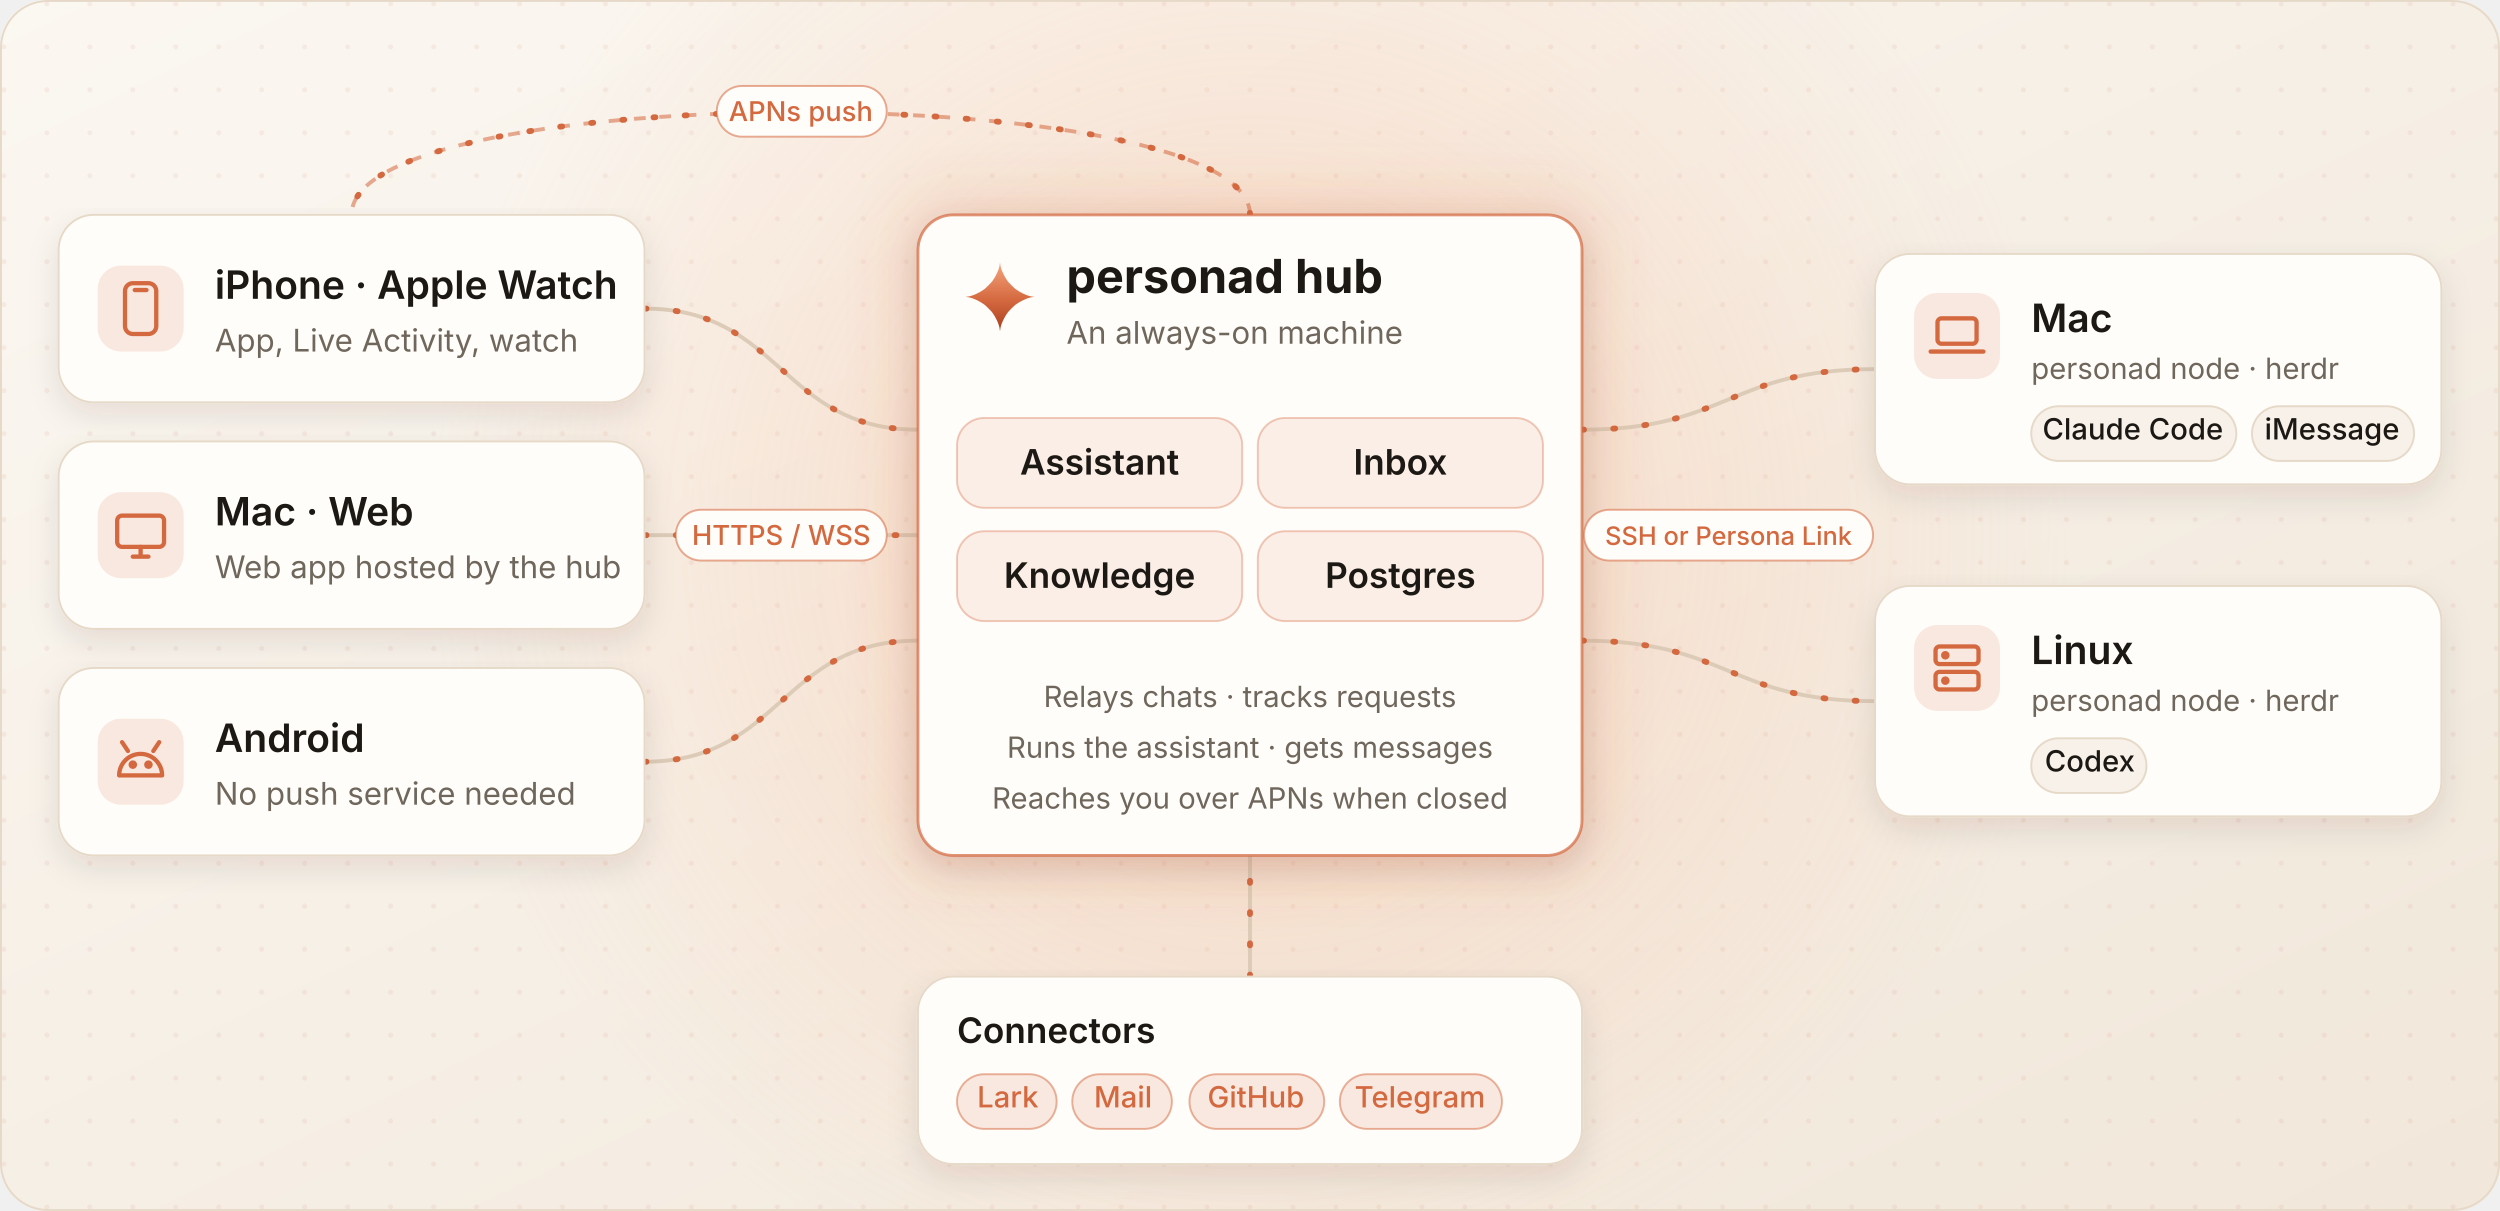
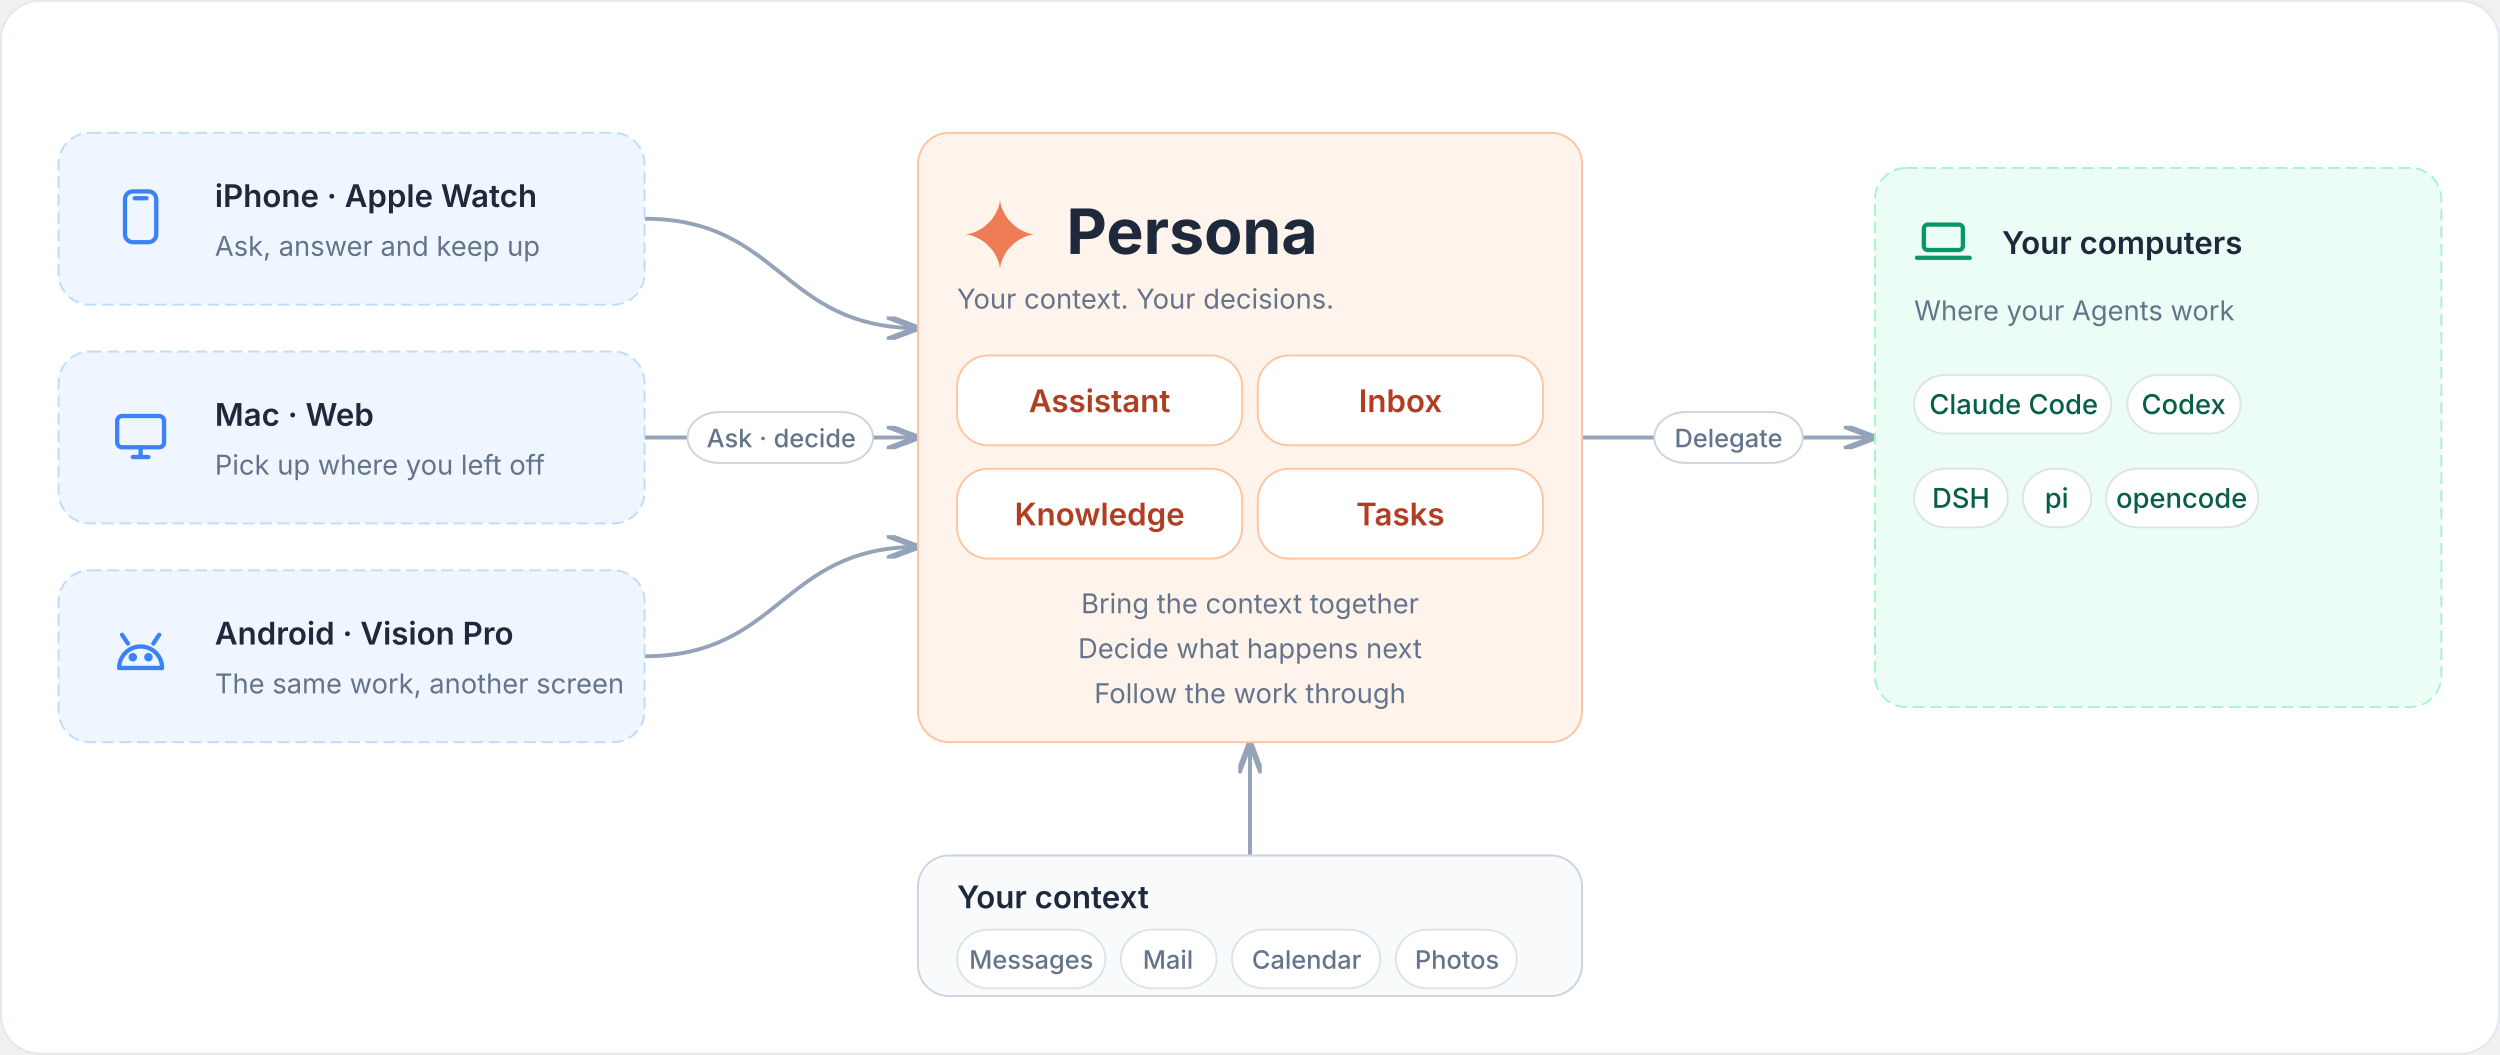
- <svg xmlns="http://www.w3.org/2000/svg" width="1280" height="620" viewBox="0 0 1280 620" lang="en">
-   <style>
-   .flow { animation: flow 1.6s linear infinite; }
-   .slow { animation-duration: 3.2s; }
-   @keyframes flow { to { stroke-dashoffset: -32; } }
-   @media (prefers-reduced-motion: reduce) { .flow { animation: none; } }
- </style>
+ <svg xmlns="http://www.w3.org/2000/svg" width="1280" height="540" viewBox="0 0 1280 540" lang="en">
  <defs>
-     <linearGradient id="bg" x1="0" y1="0" x2="1" y2="1">
-       <stop offset="0" stop-color="#fbf7f1" />
-       <stop offset="1" stop-color="#f1e7da" />
-     </linearGradient>
-     <radialGradient id="halo" cx="640" cy="274" r="420" gradientUnits="userSpaceOnUse">
-       <stop offset="0" stop-color="#f6b48f" stop-opacity="0.39" />
-       <stop offset="1" stop-color="#f6b48f" stop-opacity="0" />
-     </radialGradient>
-     <linearGradient id="spark" x1="0" y1="0" x2="0" y2="1">
-       <stop offset="0" stop-color="#f6a57e" />
-       <stop offset=".55" stop-color="#d4683f" />
-       <stop offset="1" stop-color="#a83e1f" />
-     </linearGradient>
-     <pattern id="dots" width="22" height="22" patternUnits="userSpaceOnUse">
-       <circle cx="2" cy="2" r="1.3" fill="#b03e22" fill-opacity="0.07" />
-     </pattern>
-     <filter id="shadow" x="-10%" y="-10%" width="120%" height="130%">
-       <feDropShadow dx="0" dy="6" stdDeviation="8" flood-color="#3c1e0a" flood-opacity="0.1" />
-     </filter>
-     <filter id="glow" x="-20%" y="-20%" width="140%" height="140%">
-       <feGaussianBlur stdDeviation="14" />
-     </filter>
-     <clipPath id="frame">
-       <rect width="1280" height="620" rx="24" />
-     </clipPath>
+     <marker id="arrow" markerWidth="8" markerHeight="6" refX="8" refY="3" orient="auto">
+       <path d="M0,0 L8,3 L0,6" fill="none" stroke="#94a3b8" stroke-width="1.5" />
+     </marker>
  </defs>
-   <g clip-path="url(#frame)">
-     <rect width="1280" height="620" fill="url(#bg)" />
-     <rect width="1280" height="620" fill="url(#dots)" />
-     <rect width="1280" height="620" fill="url(#halo)" />
-     <path d="M330 158 C400 158 400 220 470 220" fill="none" stroke="#dccbb7" stroke-width="2" />
-     <path class="flow" d="M330 158 C400 158 400 220 470 220" fill="none" stroke="#d4683f" stroke-width="3" stroke-linecap="round" stroke-dasharray="1 15" />
-     <path d="M330 274 L470 274" fill="none" stroke="#dccbb7" stroke-width="2" />
-     <path class="flow" d="M330 274 L470 274" fill="none" stroke="#d4683f" stroke-width="3" stroke-linecap="round" stroke-dasharray="1 15" />
-     <path d="M330 390 C400 390 400 328 470 328" fill="none" stroke="#dccbb7" stroke-width="2" />
-     <path class="flow" d="M330 390 C400 390 400 328 470 328" fill="none" stroke="#d4683f" stroke-width="3" stroke-linecap="round" stroke-dasharray="1 15" />
-     <path d="M810 220 C885 220 885 189 960 189" fill="none" stroke="#dccbb7" stroke-width="2" />
-     <path class="flow" d="M810 220 C885 220 885 189 960 189" fill="none" stroke="#d4683f" stroke-width="3" stroke-linecap="round" stroke-dasharray="1 15" />
-     <path d="M810 328 C885 328 885 359 960 359" fill="none" stroke="#dccbb7" stroke-width="2" />
-     <path class="flow" d="M810 328 C885 328 885 359 960 359" fill="none" stroke="#d4683f" stroke-width="3" stroke-linecap="round" stroke-dasharray="1 15" />
-     <path d="M640 500 L640 438" fill="none" stroke="#dccbb7" stroke-width="2" />
-     <path class="flow" d="M640 500 L640 438" fill="none" stroke="#d4683f" stroke-width="3" stroke-linecap="round" stroke-dasharray="1 15" />
-     <path d="M640 110 C640 40 180 40 180 110" fill="none" stroke="#d4683f" stroke-opacity=".55" stroke-width="2" stroke-dasharray="6 7" />
-     <path class="flow slow" d="M640 110 C640 40 180 40 180 110" fill="none" stroke="#d4683f" stroke-width="3" stroke-linecap="round" stroke-dasharray="1 15" />
-     <rect x="30" y="110" width="300" height="96" rx="18" fill="#fffdf9" stroke="#e6d9c8" stroke-width="1" stroke-opacity="1" filter="url(#shadow)" />
-     <rect x="50" y="136" width="44" height="44" rx="12" fill="#d4683f" fill-opacity=".14" />
-     <g transform="translate(72 158)" fill="none" stroke="#d4683f" stroke-width="2.2" stroke-linecap="round" stroke-linejoin="round" color="#d4683f">
-       <rect x="-8" y="-13" width="16" height="26" rx="4" />
-       <path d="M-3 -9.5h6" />
-     </g>
-     <text x="110" y="153" font-family="-apple-system, BlinkMacSystemFont, 'PingFang SC', 'Hiragino Sans GB', 'Microsoft YaHei', 'Noto Sans SC', sans-serif" font-size="20" font-weight="600" fill="#1c1814" text-anchor="start">iPhone · Apple Watch</text>
-     <text x="110" y="180" font-family="-apple-system, BlinkMacSystemFont, 'PingFang SC', 'Hiragino Sans GB', 'Microsoft YaHei', 'Noto Sans SC', sans-serif" font-size="16" font-weight="400" fill="#6f665c" text-anchor="start">App, Live Activity, watch</text>
-     <rect x="30" y="226" width="300" height="96" rx="18" fill="#fffdf9" stroke="#e6d9c8" stroke-width="1" stroke-opacity="1" filter="url(#shadow)" />
-     <rect x="50" y="252" width="44" height="44" rx="12" fill="#d4683f" fill-opacity=".14" />
-     <g transform="translate(72 274)" fill="none" stroke="#d4683f" stroke-width="2.2" stroke-linecap="round" stroke-linejoin="round" color="#d4683f">
-       <rect x="-12" y="-10" width="24" height="16" rx="2.5" />
-       <path d="M-4 11h8M0 6v5" />
-     </g>
-     <text x="110" y="269" font-family="-apple-system, BlinkMacSystemFont, 'PingFang SC', 'Hiragino Sans GB', 'Microsoft YaHei', 'Noto Sans SC', sans-serif" font-size="20" font-weight="600" fill="#1c1814" text-anchor="start">Mac · Web</text>
-     <text x="110" y="296" font-family="-apple-system, BlinkMacSystemFont, 'PingFang SC', 'Hiragino Sans GB', 'Microsoft YaHei', 'Noto Sans SC', sans-serif" font-size="16" font-weight="400" fill="#6f665c" text-anchor="start">Web app hosted by the hub</text>
-     <rect x="30" y="342" width="300" height="96" rx="18" fill="#fffdf9" stroke="#e6d9c8" stroke-width="1" stroke-opacity="1" filter="url(#shadow)" />
-     <rect x="50" y="368" width="44" height="44" rx="12" fill="#d4683f" fill-opacity=".14" />
-     <g transform="translate(72 390)" fill="none" stroke="#d4683f" stroke-width="2.2" stroke-linecap="round" stroke-linejoin="round" color="#d4683f">
-       <path d="M-11 7a11 11 0 0 1 22 0z" />
-       <path d="M-6.5 -5.5l-3 -4.5M6.5 -5.5l3 -4.5" />
-       <circle cx="-4" cy="1.5" r="1.1" fill="currentColor" />
-       <circle cx="4" cy="1.5" r="1.1" fill="currentColor" />
-     </g>
-     <text x="110" y="385" font-family="-apple-system, BlinkMacSystemFont, 'PingFang SC', 'Hiragino Sans GB', 'Microsoft YaHei', 'Noto Sans SC', sans-serif" font-size="20" font-weight="600" fill="#1c1814" text-anchor="start">Android</text>
-     <text x="110" y="412" font-family="-apple-system, BlinkMacSystemFont, 'PingFang SC', 'Hiragino Sans GB', 'Microsoft YaHei', 'Noto Sans SC', sans-serif" font-size="16" font-weight="400" fill="#6f665c" text-anchor="start">No push service needed</text>
-     <rect x="462" y="102" width="356" height="344" rx="24" fill="#d4683f" fill-opacity=".18" filter="url(#glow)" />
-     <rect x="470" y="110" width="340" height="328" rx="18" fill="#fffdf9" stroke="#d4683f" stroke-width="1.5" stroke-opacity="0.7" filter="url(#shadow)" />
-     <path d="M530.0 152.0 L529.7 152.0 L528.9 152.1 L527.6 152.3 L525.9 152.8 L524.0 153.6 L521.9 154.7 L519.8 156.1 L517.9 157.9 L516.1 159.8 L514.7 161.9 L513.6 164.0 L512.8 165.9 L512.3 167.6 L512.1 168.9 L512.0 169.7 L512.0 170.0 L512.0 169.7 L511.9 168.9 L511.7 167.6 L511.2 165.9 L510.4 164.0 L509.3 161.9 L507.9 159.8 L506.1 157.9 L504.2 156.1 L502.1 154.7 L500.0 153.6 L498.1 152.8 L496.4 152.3 L495.1 152.1 L494.3 152.0 L494.0 152.0 L494.3 152.0 L495.1 151.9 L496.4 151.7 L498.1 151.2 L500.0 150.4 L502.1 149.3 L504.2 147.9 L506.1 146.1 L507.9 144.2 L509.3 142.1 L510.4 140.0 L511.2 138.1 L511.7 136.4 L511.9 135.1 L512.0 134.3 L512.0 134.0 L512.0 134.3 L512.1 135.1 L512.3 136.4 L512.8 138.1 L513.6 140.0 L514.7 142.1 L516.1 144.2 L517.9 146.1 L519.8 147.9 L521.9 149.3 L524.0 150.4 L525.9 151.2 L527.6 151.7 L528.9 151.9 L529.7 152.0 Z" fill="url(#spark)" />
-     <text x="546" y="150" font-family="-apple-system, BlinkMacSystemFont, 'PingFang SC', 'Hiragino Sans GB', 'Microsoft YaHei', 'Noto Sans SC', sans-serif" font-size="24" font-weight="700" fill="#1c1814" text-anchor="start">personad hub</text>
-     <text x="546" y="176" font-family="-apple-system, BlinkMacSystemFont, 'PingFang SC', 'Hiragino Sans GB', 'Microsoft YaHei', 'Noto Sans SC', sans-serif" font-size="16" font-weight="400" fill="#6f665c" text-anchor="start">An always-on machine</text>
-     <rect x="490" y="214" width="146" height="46" rx="14" fill="#d4683f" fill-opacity=".10" stroke="#d4683f" stroke-opacity=".35" />
-     <text x="563" y="243" font-family="-apple-system, BlinkMacSystemFont, 'PingFang SC', 'Hiragino Sans GB', 'Microsoft YaHei', 'Noto Sans SC', sans-serif" font-size="18" font-weight="600" fill="#1c1814" text-anchor="middle">Assistant</text>
-     <rect x="644" y="214" width="146" height="46" rx="14" fill="#d4683f" fill-opacity=".10" stroke="#d4683f" stroke-opacity=".35" />
-     <text x="717" y="243" font-family="-apple-system, BlinkMacSystemFont, 'PingFang SC', 'Hiragino Sans GB', 'Microsoft YaHei', 'Noto Sans SC', sans-serif" font-size="18" font-weight="600" fill="#1c1814" text-anchor="middle">Inbox</text>
-     <rect x="490" y="272" width="146" height="46" rx="14" fill="#d4683f" fill-opacity=".10" stroke="#d4683f" stroke-opacity=".35" />
-     <text x="563" y="301" font-family="-apple-system, BlinkMacSystemFont, 'PingFang SC', 'Hiragino Sans GB', 'Microsoft YaHei', 'Noto Sans SC', sans-serif" font-size="18" font-weight="600" fill="#1c1814" text-anchor="middle">Knowledge</text>
-     <rect x="644" y="272" width="146" height="46" rx="14" fill="#d4683f" fill-opacity=".10" stroke="#d4683f" stroke-opacity=".35" />
-     <text x="717" y="301" font-family="-apple-system, BlinkMacSystemFont, 'PingFang SC', 'Hiragino Sans GB', 'Microsoft YaHei', 'Noto Sans SC', sans-serif" font-size="18" font-weight="600" fill="#1c1814" text-anchor="middle">Postgres</text>
-     <text x="640" y="362" font-family="-apple-system, BlinkMacSystemFont, 'PingFang SC', 'Hiragino Sans GB', 'Microsoft YaHei', 'Noto Sans SC', sans-serif" font-size="15" font-weight="400" fill="#6f665c" text-anchor="middle">Relays chats · tracks requests</text>
-     <text x="640" y="388" font-family="-apple-system, BlinkMacSystemFont, 'PingFang SC', 'Hiragino Sans GB', 'Microsoft YaHei', 'Noto Sans SC', sans-serif" font-size="15" font-weight="400" fill="#6f665c" text-anchor="middle">Runs the assistant · gets messages</text>
-     <text x="640" y="414" font-family="-apple-system, BlinkMacSystemFont, 'PingFang SC', 'Hiragino Sans GB', 'Microsoft YaHei', 'Noto Sans SC', sans-serif" font-size="15" font-weight="400" fill="#6f665c" text-anchor="middle">Reaches you over APNs when closed</text>
-     <rect x="960" y="130" width="290" height="118" rx="18" fill="#fffdf9" stroke="#e6d9c8" stroke-width="1" stroke-opacity="1" filter="url(#shadow)" />
-     <rect x="980" y="150" width="44" height="44" rx="12" fill="#d4683f" fill-opacity=".14" />
-     <g transform="translate(1002 172)" fill="none" stroke="#d4683f" stroke-width="2.2" stroke-linecap="round" stroke-linejoin="round" color="#d4683f">
-       <rect x="-10" y="-9" width="20" height="13" rx="2" />
-       <path d="M-13.5 8h27" />
-     </g>
-     <text x="1040" y="170" font-family="-apple-system, BlinkMacSystemFont, 'PingFang SC', 'Hiragino Sans GB', 'Microsoft YaHei', 'Noto Sans SC', sans-serif" font-size="20" font-weight="600" fill="#1c1814" text-anchor="start">Mac</text>
-     <text x="1040" y="194" font-family="-apple-system, BlinkMacSystemFont, 'PingFang SC', 'Hiragino Sans GB', 'Microsoft YaHei', 'Noto Sans SC', sans-serif" font-size="15" font-weight="400" fill="#6f665c" text-anchor="start">personad node · herdr</text>
-     <rect x="1040" y="208" width="105" height="28" rx="14.0" fill="#f1e7da" fill-opacity=".5" stroke="#e6d9c8" stroke-opacity="1" />
-     <text x="1092" y="225" font-family="-apple-system, BlinkMacSystemFont, 'PingFang SC', 'Hiragino Sans GB', 'Microsoft YaHei', 'Noto Sans SC', sans-serif" font-size="15" font-weight="500" fill="#1c1814" text-anchor="middle">Claude Code</text>
-     <rect x="1153" y="208" width="83" height="28" rx="14.0" fill="#f1e7da" fill-opacity=".5" stroke="#e6d9c8" stroke-opacity="1" />
-     <text x="1194" y="225" font-family="-apple-system, BlinkMacSystemFont, 'PingFang SC', 'Hiragino Sans GB', 'Microsoft YaHei', 'Noto Sans SC', sans-serif" font-size="15" font-weight="500" fill="#1c1814" text-anchor="middle">iMessage</text>
-     <rect x="960" y="300" width="290" height="118" rx="18" fill="#fffdf9" stroke="#e6d9c8" stroke-width="1" stroke-opacity="1" filter="url(#shadow)" />
-     <rect x="980" y="320" width="44" height="44" rx="12" fill="#d4683f" fill-opacity=".14" />
-     <g transform="translate(1002 342)" fill="none" stroke="#d4683f" stroke-width="2.2" stroke-linecap="round" stroke-linejoin="round" color="#d4683f">
-       <rect x="-11" y="-11" width="22" height="9" rx="2" />
-       <rect x="-11" y="2" width="22" height="9" rx="2" />
-       <circle cx="-6" cy="-6.5" r="1.1" fill="currentColor" />
-       <circle cx="-6" cy="6.5" r="1.1" fill="currentColor" />
-     </g>
-     <text x="1040" y="340" font-family="-apple-system, BlinkMacSystemFont, 'PingFang SC', 'Hiragino Sans GB', 'Microsoft YaHei', 'Noto Sans SC', sans-serif" font-size="20" font-weight="600" fill="#1c1814" text-anchor="start">Linux</text>
-     <text x="1040" y="364" font-family="-apple-system, BlinkMacSystemFont, 'PingFang SC', 'Hiragino Sans GB', 'Microsoft YaHei', 'Noto Sans SC', sans-serif" font-size="15" font-weight="400" fill="#6f665c" text-anchor="start">personad node · herdr</text>
-     <rect x="1040" y="378" width="59" height="28" rx="14.0" fill="#f1e7da" fill-opacity=".5" stroke="#e6d9c8" stroke-opacity="1" />
-     <text x="1070" y="395" font-family="-apple-system, BlinkMacSystemFont, 'PingFang SC', 'Hiragino Sans GB', 'Microsoft YaHei', 'Noto Sans SC', sans-serif" font-size="15" font-weight="500" fill="#1c1814" text-anchor="middle">Codex</text>
-     <rect x="470" y="500" width="340" height="96" rx="18" fill="#fffdf9" stroke="#e6d9c8" stroke-width="1" stroke-opacity="1" filter="url(#shadow)" />
-     <text x="490" y="534" font-family="-apple-system, BlinkMacSystemFont, 'PingFang SC', 'Hiragino Sans GB', 'Microsoft YaHei', 'Noto Sans SC', sans-serif" font-size="18" font-weight="600" fill="#1c1814" text-anchor="start">Connectors</text>
-     <rect x="490" y="550" width="51" height="28" rx="14.0" fill="#d4683f" fill-opacity=".14" stroke="#d4683f" stroke-opacity=".5" />
-     <text x="516" y="567" font-family="-apple-system, BlinkMacSystemFont, 'PingFang SC', 'Hiragino Sans GB', 'Microsoft YaHei', 'Noto Sans SC', sans-serif" font-size="15" font-weight="500" fill="#d4683f" text-anchor="middle">Lark</text>
-     <rect x="549" y="550" width="51" height="28" rx="14.0" fill="#d4683f" fill-opacity=".14" stroke="#d4683f" stroke-opacity=".5" />
-     <text x="575" y="567" font-family="-apple-system, BlinkMacSystemFont, 'PingFang SC', 'Hiragino Sans GB', 'Microsoft YaHei', 'Noto Sans SC', sans-serif" font-size="15" font-weight="500" fill="#d4683f" text-anchor="middle">Mail</text>
-     <rect x="609" y="550" width="69" height="28" rx="14.0" fill="#d4683f" fill-opacity=".14" stroke="#d4683f" stroke-opacity=".5" />
-     <text x="643" y="567" font-family="-apple-system, BlinkMacSystemFont, 'PingFang SC', 'Hiragino Sans GB', 'Microsoft YaHei', 'Noto Sans SC', sans-serif" font-size="15" font-weight="500" fill="#d4683f" text-anchor="middle">GitHub</text>
-     <rect x="686" y="550" width="83" height="28" rx="14.0" fill="#d4683f" fill-opacity=".14" stroke="#d4683f" stroke-opacity=".5" />
-     <text x="727" y="567" font-family="-apple-system, BlinkMacSystemFont, 'PingFang SC', 'Hiragino Sans GB', 'Microsoft YaHei', 'Noto Sans SC', sans-serif" font-size="15" font-weight="500" fill="#d4683f" text-anchor="middle">Telegram</text>
-     <rect x="346" y="261" width="108" height="26" rx="13" fill="#fffdf9" stroke="#d4683f" stroke-opacity=".55" />
-     <text x="400" y="279" font-family="-apple-system, BlinkMacSystemFont, 'PingFang SC', 'Hiragino Sans GB', 'Microsoft YaHei', 'Noto Sans SC', sans-serif" font-size="14" font-weight="500" fill="#d4683f" text-anchor="middle">HTTPS / WSS</text>
-     <rect x="811" y="261" width="148" height="26" rx="13" fill="#fffdf9" stroke="#d4683f" stroke-opacity=".55" />
-     <text x="885" y="279" font-family="-apple-system, BlinkMacSystemFont, 'PingFang SC', 'Hiragino Sans GB', 'Microsoft YaHei', 'Noto Sans SC', sans-serif" font-size="13" font-weight="500" fill="#d4683f" text-anchor="middle">SSH or Persona Link</text>
-     <rect x="367" y="44" width="87" height="26" rx="13" fill="#fffdf9" stroke="#d4683f" stroke-opacity=".55" />
-     <text x="410" y="62" font-family="-apple-system, BlinkMacSystemFont, 'PingFang SC', 'Hiragino Sans GB', 'Microsoft YaHei', 'Noto Sans SC', sans-serif" font-size="14" font-weight="500" fill="#d4683f" text-anchor="middle">APNs push</text>
-     <rect x=".5" y=".5" width="1279" height="619" rx="24" fill="none" stroke="#e6d9c8" />
+   <rect x=".5" y=".5" width="1279" height="539" rx="20" fill="#fff" stroke="#e2e8f0" />
+   <path d="M330 112 C400 112 400 168 470 168" fill="none" stroke="#94a3b8" stroke-width="2" marker-end="url(#arrow)" />
+   <path d="M330 224 L470 224" fill="none" stroke="#94a3b8" stroke-width="2" marker-end="url(#arrow)" />
+   <path d="M330 336 C400 336 400 280 470 280" fill="none" stroke="#94a3b8" stroke-width="2" marker-end="url(#arrow)" />
+   <path d="M810 224 L960 224" fill="none" stroke="#94a3b8" stroke-width="2" marker-end="url(#arrow)" />
+   <path d="M640 438 L640 380" fill="none" stroke="#94a3b8" stroke-width="2" marker-end="url(#arrow)" />
+   <rect x="30" y="68" width="300" height="88" rx="16" fill="#eff6ff" stroke="#bfdbfe" stroke-dasharray="6 3" />
+   <g transform="translate(72 111)" fill="none" stroke="#3b82f6" stroke-width="2.2" stroke-linecap="round" stroke-linejoin="round" color="#3b82f6">
+     <rect x="-8" y="-13" width="16" height="26" rx="4" />
+     <path d="M-3 -9.5h6" />
  </g>
+   <text x="110" y="106" font-family="-apple-system, BlinkMacSystemFont, 'PingFang SC', 'Hiragino Sans GB', 'Microsoft YaHei', 'Noto Sans SC', sans-serif" font-size="16" font-weight="600" fill="#1e293b" text-anchor="start">iPhone · Apple Watch</text>
+   <text x="110" y="131" font-family="-apple-system, BlinkMacSystemFont, 'PingFang SC', 'Hiragino Sans GB', 'Microsoft YaHei', 'Noto Sans SC', sans-serif" font-size="14" font-weight="400" fill="#64748b" text-anchor="start">Ask, answer and keep up</text>
+   <rect x="30" y="180" width="300" height="88" rx="16" fill="#eff6ff" stroke="#bfdbfe" stroke-dasharray="6 3" />
+   <g transform="translate(72 223)" fill="none" stroke="#3b82f6" stroke-width="2.2" stroke-linecap="round" stroke-linejoin="round" color="#3b82f6">
+     <rect x="-12" y="-10" width="24" height="16" rx="2.5" />
+     <path d="M-4 11h8M0 6v5" />
+   </g>
+   <text x="110" y="218" font-family="-apple-system, BlinkMacSystemFont, 'PingFang SC', 'Hiragino Sans GB', 'Microsoft YaHei', 'Noto Sans SC', sans-serif" font-size="16" font-weight="600" fill="#1e293b" text-anchor="start">Mac · Web</text>
+   <text x="110" y="243" font-family="-apple-system, BlinkMacSystemFont, 'PingFang SC', 'Hiragino Sans GB', 'Microsoft YaHei', 'Noto Sans SC', sans-serif" font-size="14" font-weight="400" fill="#64748b" text-anchor="start">Pick up where you left off</text>
+   <rect x="30" y="292" width="300" height="88" rx="16" fill="#eff6ff" stroke="#bfdbfe" stroke-dasharray="6 3" />
+   <g transform="translate(72 335)" fill="none" stroke="#3b82f6" stroke-width="2.2" stroke-linecap="round" stroke-linejoin="round" color="#3b82f6">
+     <path d="M-11 7a11 11 0 0 1 22 0z" />
+     <path d="M-6.5 -5.5l-3 -4.5M6.5 -5.5l3 -4.5" />
+     <circle cx="-4" cy="1.5" r="1.1" fill="currentColor" />
+     <circle cx="4" cy="1.5" r="1.1" fill="currentColor" />
+   </g>
+   <text x="110" y="330" font-family="-apple-system, BlinkMacSystemFont, 'PingFang SC', 'Hiragino Sans GB', 'Microsoft YaHei', 'Noto Sans SC', sans-serif" font-size="16" font-weight="600" fill="#1e293b" text-anchor="start">Android · Vision Pro</text>
+   <text x="110" y="355" font-family="-apple-system, BlinkMacSystemFont, 'PingFang SC', 'Hiragino Sans GB', 'Microsoft YaHei', 'Noto Sans SC', sans-serif" font-size="14" font-weight="400" fill="#64748b" text-anchor="start">The same work, another screen</text>
+   <rect x="470" y="68" width="340" height="312" rx="16" fill="#fff4eb" stroke="#ffc4a0" />
+   <path d="M530.0 120.0 L529.7 120.0 L528.9 120.1 L527.6 120.3 L525.9 120.8 L524.0 121.6 L521.9 122.7 L519.8 124.1 L517.9 125.9 L516.1 127.8 L514.7 129.9 L513.6 132.0 L512.8 133.9 L512.3 135.6 L512.1 136.9 L512.0 137.7 L512.0 138.0 L512.0 137.7 L511.9 136.9 L511.7 135.6 L511.2 133.9 L510.4 132.0 L509.3 129.9 L507.9 127.8 L506.1 125.9 L504.2 124.1 L502.1 122.7 L500.0 121.6 L498.1 120.8 L496.4 120.3 L495.1 120.1 L494.3 120.0 L494.0 120.0 L494.3 120.0 L495.1 119.9 L496.4 119.7 L498.1 119.2 L500.0 118.4 L502.1 117.3 L504.2 115.9 L506.1 114.1 L507.9 112.2 L509.3 110.1 L510.4 108.0 L511.2 106.1 L511.7 104.4 L511.9 103.1 L512.0 102.3 L512.0 102.0 L512.0 102.3 L512.1 103.1 L512.3 104.4 L512.8 106.1 L513.6 108.0 L514.7 110.1 L516.1 112.2 L517.9 114.1 L519.8 115.9 L521.9 117.3 L524.0 118.4 L525.9 119.2 L527.6 119.7 L528.9 119.9 L529.7 120.0 Z" fill="#ee7c54" />
+   <text x="546" y="130" font-family="-apple-system, BlinkMacSystemFont, 'PingFang SC', 'Hiragino Sans GB', 'Microsoft YaHei', 'Noto Sans SC', sans-serif" font-size="32" font-weight="700" fill="#1e293b" text-anchor="start">Persona</text>
+   <text x="490" y="158" font-family="-apple-system, BlinkMacSystemFont, 'PingFang SC', 'Hiragino Sans GB', 'Microsoft YaHei', 'Noto Sans SC', sans-serif" font-size="14" font-weight="400" fill="#64748b" text-anchor="start">Your context. Your decisions.</text>
+   <rect x="490" y="182" width="146" height="46" rx="16" fill="#fff" stroke="#ffc4a0" />
+   <text x="563" y="211" font-family="-apple-system, BlinkMacSystemFont, 'PingFang SC', 'Hiragino Sans GB', 'Microsoft YaHei', 'Noto Sans SC', sans-serif" font-size="16" font-weight="600" fill="#b03e22" text-anchor="middle">Assistant</text>
+   <rect x="644" y="182" width="146" height="46" rx="16" fill="#fff" stroke="#ffc4a0" />
+   <text x="717" y="211" font-family="-apple-system, BlinkMacSystemFont, 'PingFang SC', 'Hiragino Sans GB', 'Microsoft YaHei', 'Noto Sans SC', sans-serif" font-size="16" font-weight="600" fill="#b03e22" text-anchor="middle">Inbox</text>
+   <rect x="490" y="240" width="146" height="46" rx="16" fill="#fff" stroke="#ffc4a0" />
+   <text x="563" y="269" font-family="-apple-system, BlinkMacSystemFont, 'PingFang SC', 'Hiragino Sans GB', 'Microsoft YaHei', 'Noto Sans SC', sans-serif" font-size="16" font-weight="600" fill="#b03e22" text-anchor="middle">Knowledge</text>
+   <rect x="644" y="240" width="146" height="46" rx="16" fill="#fff" stroke="#ffc4a0" />
+   <text x="717" y="269" font-family="-apple-system, BlinkMacSystemFont, 'PingFang SC', 'Hiragino Sans GB', 'Microsoft YaHei', 'Noto Sans SC', sans-serif" font-size="16" font-weight="600" fill="#b03e22" text-anchor="middle">Tasks</text>
+   <text x="640" y="314" font-family="-apple-system, BlinkMacSystemFont, 'PingFang SC', 'Hiragino Sans GB', 'Microsoft YaHei', 'Noto Sans SC', sans-serif" font-size="14" font-weight="400" fill="#64748b" text-anchor="middle">Bring the context together</text>
+   <text x="640" y="337" font-family="-apple-system, BlinkMacSystemFont, 'PingFang SC', 'Hiragino Sans GB', 'Microsoft YaHei', 'Noto Sans SC', sans-serif" font-size="14" font-weight="400" fill="#64748b" text-anchor="middle">Decide what happens next</text>
+   <text x="640" y="360" font-family="-apple-system, BlinkMacSystemFont, 'PingFang SC', 'Hiragino Sans GB', 'Microsoft YaHei', 'Noto Sans SC', sans-serif" font-size="14" font-weight="400" fill="#64748b" text-anchor="middle">Follow the work through</text>
+   <rect x="960" y="86" width="290" height="276" rx="16" fill="#ecfdf5" stroke="#a7f3d0" stroke-dasharray="6 3" />
+   <g transform="translate(995 124)" fill="none" stroke="#059669" stroke-width="2.2" stroke-linecap="round" stroke-linejoin="round" color="#059669">
+     <rect x="-10" y="-9" width="20" height="13" rx="2" />
+     <path d="M-13.5 8h27" />
+   </g>
+   <text x="1025" y="130" font-family="-apple-system, BlinkMacSystemFont, 'PingFang SC', 'Hiragino Sans GB', 'Microsoft YaHei', 'Noto Sans SC', sans-serif" font-size="16" font-weight="600" fill="#1e293b" text-anchor="start">Your computers</text>
+   <text x="980" y="164" font-family="-apple-system, BlinkMacSystemFont, 'PingFang SC', 'Hiragino Sans GB', 'Microsoft YaHei', 'Noto Sans SC', sans-serif" font-size="14" font-weight="400" fill="#64748b" text-anchor="start">Where your Agents work</text>
+   <rect x="980" y="192" width="101" height="30" rx="16" fill="#fff" stroke="#dbe4e8" />
+   <text x="1031" y="212" font-family="-apple-system, BlinkMacSystemFont, 'PingFang SC', 'Hiragino Sans GB', 'Microsoft YaHei', 'Noto Sans SC', sans-serif" font-size="14" font-weight="500" fill="#065f46" text-anchor="middle">Claude Code</text>
+   <rect x="1089.2" y="192" width="58" height="30" rx="16" fill="#fff" stroke="#dbe4e8" />
+   <text x="1118" y="212" font-family="-apple-system, BlinkMacSystemFont, 'PingFang SC', 'Hiragino Sans GB', 'Microsoft YaHei', 'Noto Sans SC', sans-serif" font-size="14" font-weight="500" fill="#065f46" text-anchor="middle">Codex</text>
+   <rect x="980" y="240" width="48" height="30" rx="16" fill="#fff" stroke="#dbe4e8" />
+   <text x="1004" y="260" font-family="-apple-system, BlinkMacSystemFont, 'PingFang SC', 'Hiragino Sans GB', 'Microsoft YaHei', 'Noto Sans SC', sans-serif" font-size="14" font-weight="500" fill="#065f46" text-anchor="middle">DSH</text>
+   <rect x="1035.72" y="240" width="35" height="30" rx="16" fill="#fff" stroke="#dbe4e8" />
+   <text x="1053" y="260" font-family="-apple-system, BlinkMacSystemFont, 'PingFang SC', 'Hiragino Sans GB', 'Microsoft YaHei', 'Noto Sans SC', sans-serif" font-size="14" font-weight="500" fill="#065f46" text-anchor="middle">pi</text>
+   <rect x="1078.28" y="240" width="78" height="30" rx="16" fill="#fff" stroke="#dbe4e8" />
+   <text x="1117" y="260" font-family="-apple-system, BlinkMacSystemFont, 'PingFang SC', 'Hiragino Sans GB', 'Microsoft YaHei', 'Noto Sans SC', sans-serif" font-size="14" font-weight="500" fill="#065f46" text-anchor="middle">opencode</text>
+   <rect x="470" y="438" width="340" height="72" rx="16" fill="#f8fafc" stroke="#cbd5e1" />
+   <text x="490" y="465" font-family="-apple-system, BlinkMacSystemFont, 'PingFang SC', 'Hiragino Sans GB', 'Microsoft YaHei', 'Noto Sans SC', sans-serif" font-size="16" font-weight="600" fill="#1e293b" text-anchor="start">Your context</text>
+   <rect x="490" y="476" width="76" height="30" rx="16" fill="#fff" stroke="#dbe4e8" />
+   <text x="528" y="496" font-family="-apple-system, BlinkMacSystemFont, 'PingFang SC', 'Hiragino Sans GB', 'Microsoft YaHei', 'Noto Sans SC', sans-serif" font-size="13" font-weight="500" fill="#64748b" text-anchor="middle">Messages</text>
+   <rect x="573.9" y="476" width="49" height="30" rx="16" fill="#fff" stroke="#dbe4e8" />
+   <text x="598" y="496" font-family="-apple-system, BlinkMacSystemFont, 'PingFang SC', 'Hiragino Sans GB', 'Microsoft YaHei', 'Noto Sans SC', sans-serif" font-size="13" font-weight="500" fill="#64748b" text-anchor="middle">Mail</text>
+   <rect x="630.76" y="476" width="76" height="30" rx="16" fill="#fff" stroke="#dbe4e8" />
+   <text x="669" y="496" font-family="-apple-system, BlinkMacSystemFont, 'PingFang SC', 'Hiragino Sans GB', 'Microsoft YaHei', 'Noto Sans SC', sans-serif" font-size="13" font-weight="500" fill="#64748b" text-anchor="middle">Calendar</text>
+   <rect x="714.66" y="476" width="62" height="30" rx="16" fill="#fff" stroke="#dbe4e8" />
+   <text x="746" y="496" font-family="-apple-system, BlinkMacSystemFont, 'PingFang SC', 'Hiragino Sans GB', 'Microsoft YaHei', 'Noto Sans SC', sans-serif" font-size="13" font-weight="500" fill="#64748b" text-anchor="middle">Photos</text>
+   <rect x="352" y="211" width="95" height="26" rx="16" fill="#fff" stroke="#cbd5e1" />
+   <text x="400" y="229" font-family="-apple-system, BlinkMacSystemFont, 'PingFang SC', 'Hiragino Sans GB', 'Microsoft YaHei', 'Noto Sans SC', sans-serif" font-size="13" font-weight="500" fill="#64748b" text-anchor="middle">Ask · decide</text>
+   <rect x="847" y="211" width="76" height="26" rx="16" fill="#fff" stroke="#cbd5e1" />
+   <text x="885" y="229" font-family="-apple-system, BlinkMacSystemFont, 'PingFang SC', 'Hiragino Sans GB', 'Microsoft YaHei', 'Noto Sans SC', sans-serif" font-size="13" font-weight="500" fill="#64748b" text-anchor="middle">Delegate</text>
</svg>
